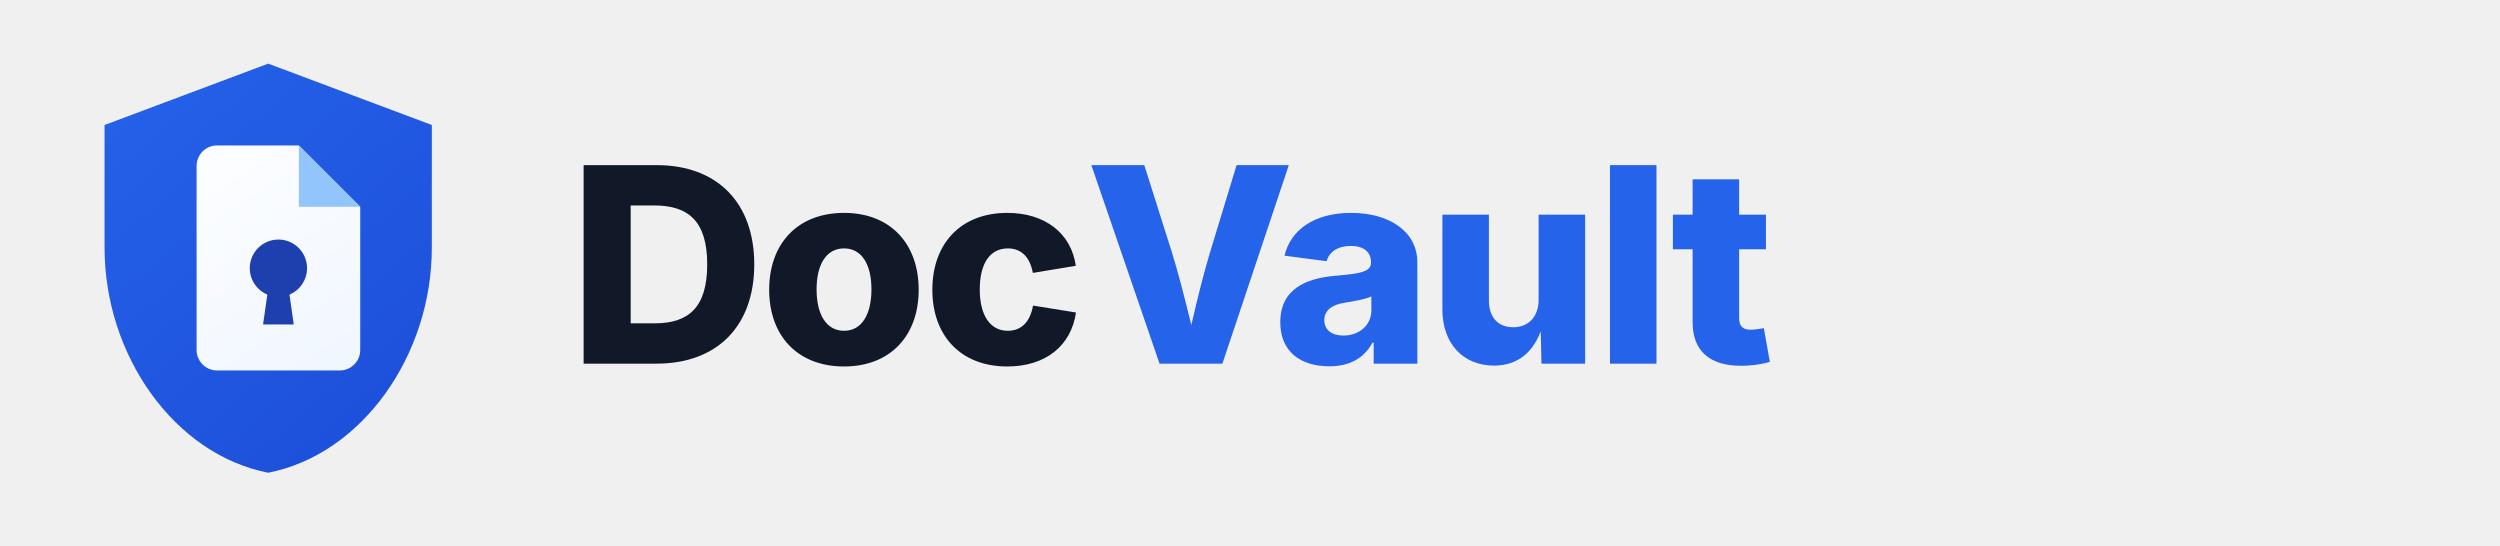
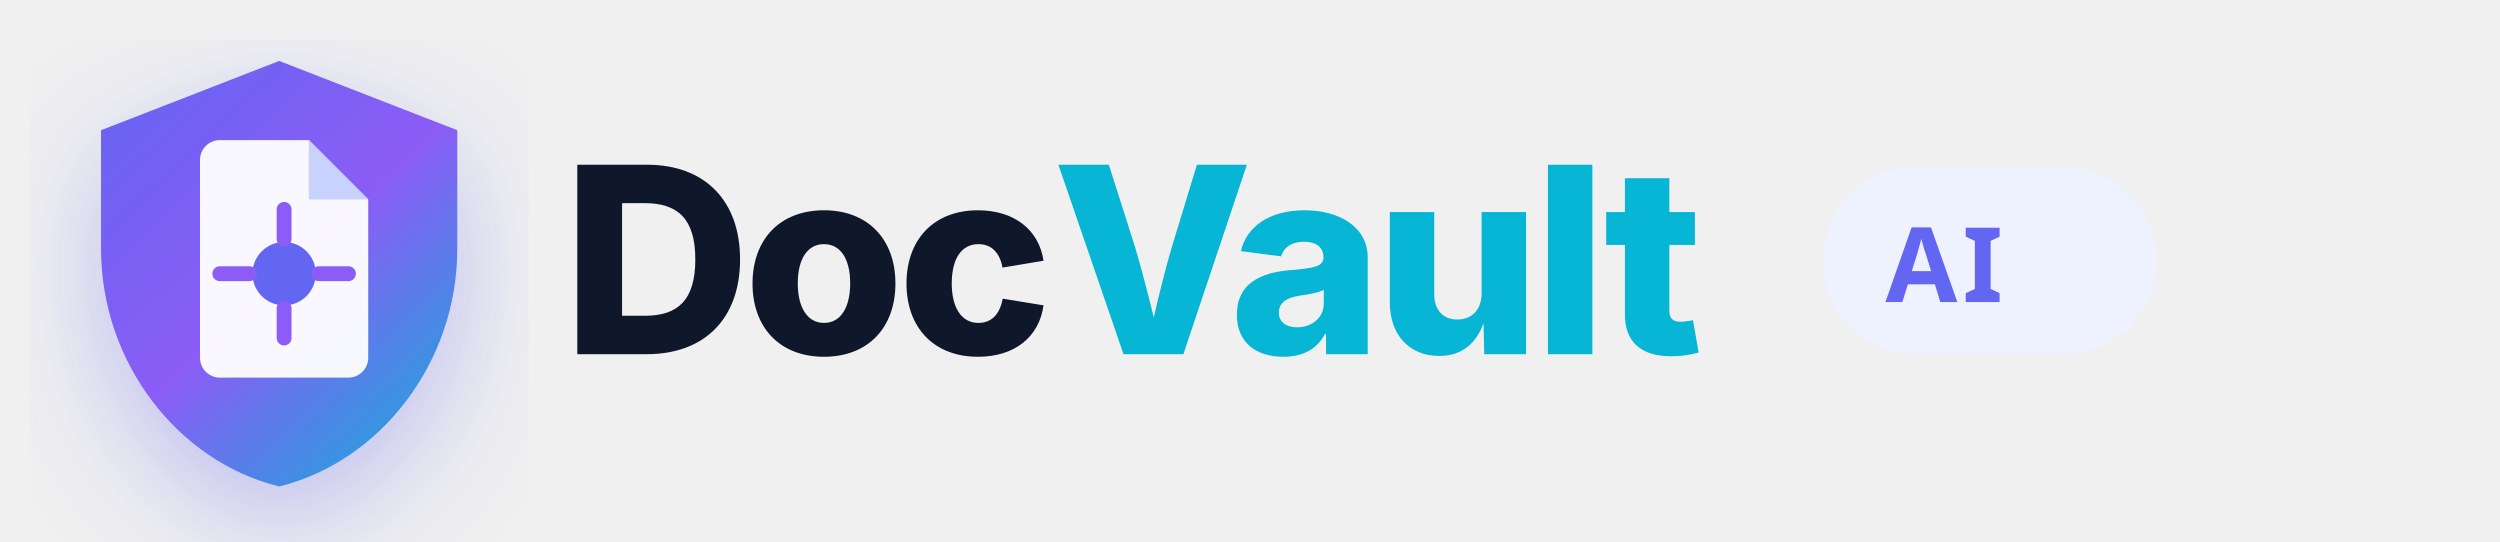
- <svg xmlns="http://www.w3.org/2000/svg" viewBox="0 0 220 48" width="220" height="48" fill="none">
+ <svg xmlns="http://www.w3.org/2000/svg" viewBox="0 0 240 52" width="240" height="52" fill="none">
  <defs>
-     <linearGradient id="logoShieldGrad" x1="4" y1="4" x2="38" y2="44" gradientUnits="userSpaceOnUse">
-       <stop offset="0%" stop-color="#2563EB" />
-       <stop offset="100%" stop-color="#1D4ED8" />
+     <linearGradient id="aiLogoGrad" x1="4" y1="4" x2="44" y2="46" gradientUnits="userSpaceOnUse">
+       <stop offset="0%" stop-color="#6366F1" />
+       <stop offset="50%" stop-color="#8B5CF6" />
+       <stop offset="100%" stop-color="#06B6D4" />
    </linearGradient>
-     <linearGradient id="logoDocGrad" x1="12" y1="10" x2="30" y2="38" gradientUnits="userSpaceOnUse">
-       <stop offset="0%" stop-color="#FFFFFF" />
-       <stop offset="100%" stop-color="#EFF6FF" />
-     </linearGradient>
+     <filter id="glow" x="-20%" y="-20%" width="140%" height="140%">
+       <feDropShadow dx="0" dy="4" stdDeviation="6" flood-color="#6366F1" flood-opacity="0.35" />
+     </filter>
  </defs>
-   <g transform="translate(2, 2) scale(0.9)">
-     <path d="M24 4L8 10V22C8 32.5 14.8 42.2 24 44C33.2 42.2 40 32.5 40 22V10L24 4Z" fill="url(#logoShieldGrad)" />
-     <path d="M17 14C17 12.895 17.895 12 19 12H27L33 18V32C33 33.105 32.105 34 31 34H19C17.895 34 17 33.105 17 32V14Z" fill="url(#logoDocGrad)" />
-     <path d="M27 12V18H33L27 12Z" fill="#93C5FD" />
-     <circle cx="25" cy="24" r="2.8" fill="#1E40AF" />
-     <path d="M24 26H26L26.5 29.5H23.5L24 26Z" fill="#1E40AF" />
+   <g transform="translate(4, 3) scale(0.95)" filter="url(#glow)">
+     <path d="M24 3L6 10V22C6 33.5 13.8 43.5 24 46C34.2 43.5 42 33.5 42 22V10L24 3Z" fill="url(#aiLogoGrad)" />
+     <path d="M16 13C16 11.9 16.9 11 18 11H27L33 17V33C33 34.1 32.1 35 31 35H18C16.9 35 16 34.1 16 33V13Z" fill="#FFFFFF" fill-opacity="0.95" />
+     <path d="M27 11V17H33L27 11Z" fill="#C7D2FE" />
+     <circle cx="24.5" cy="24.5" r="3.2" fill="#6366F1" />
+     <path d="M24.5 18V21M24.5 28V31M18 24.5H21M28 24.5H31" stroke="#8B5CF6" stroke-width="1.5" stroke-linecap="round" />
  </g>
-   <text x="50" y="32" font-family="Inter, -apple-system, BlinkMacSystemFont, 'Segoe UI', Roboto, sans-serif" font-size="24" font-weight="800" fill="#111827" letter-spacing="-0.5px">Doc<tspan fill="#2563EB">Vault</tspan>
+   <text x="54" y="34" font-family="'Plus Jakarta Sans', Inter, -apple-system, sans-serif" font-size="25" font-weight="800" fill="#0F172A" letter-spacing="-0.7px">Doc<tspan fill="url(#aiLogoGrad)">Vault</tspan>
  </text>
+   <rect x="175" y="16" width="32" height="18" rx="9" fill="#EEF2FF" />
+   <text x="181" y="29" font-family="'Plus Jakarta Sans', sans-serif" font-size="10" font-weight="700" fill="#6366F1" letter-spacing="0.5px">AI</text>
</svg>
